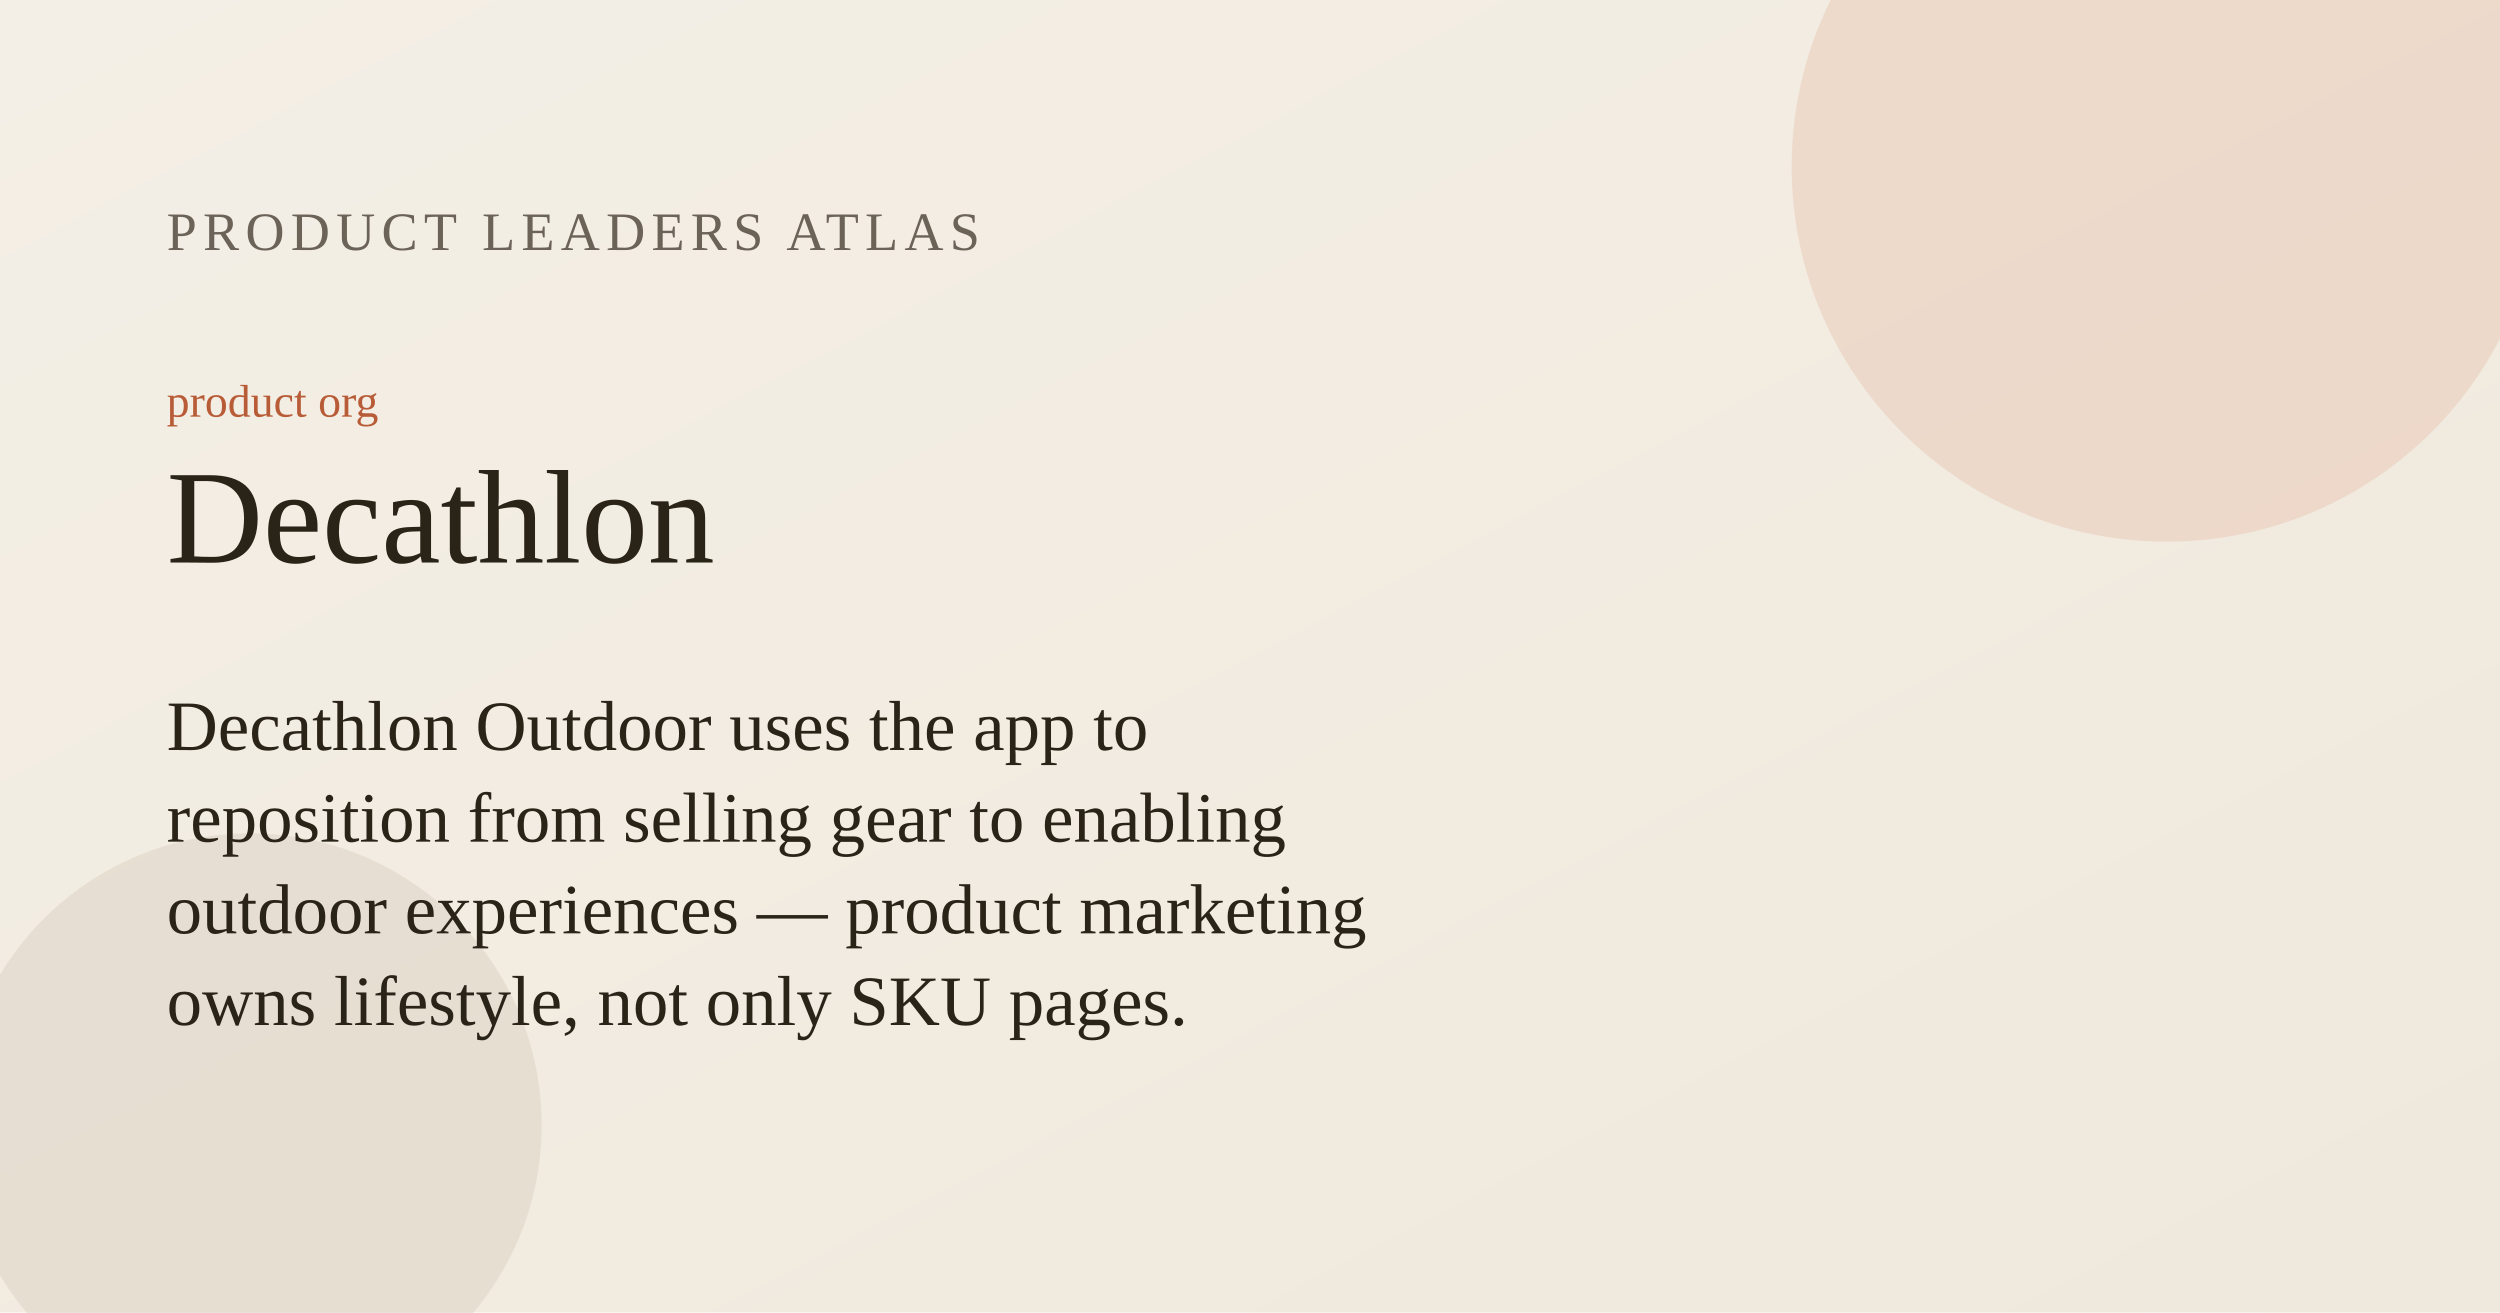
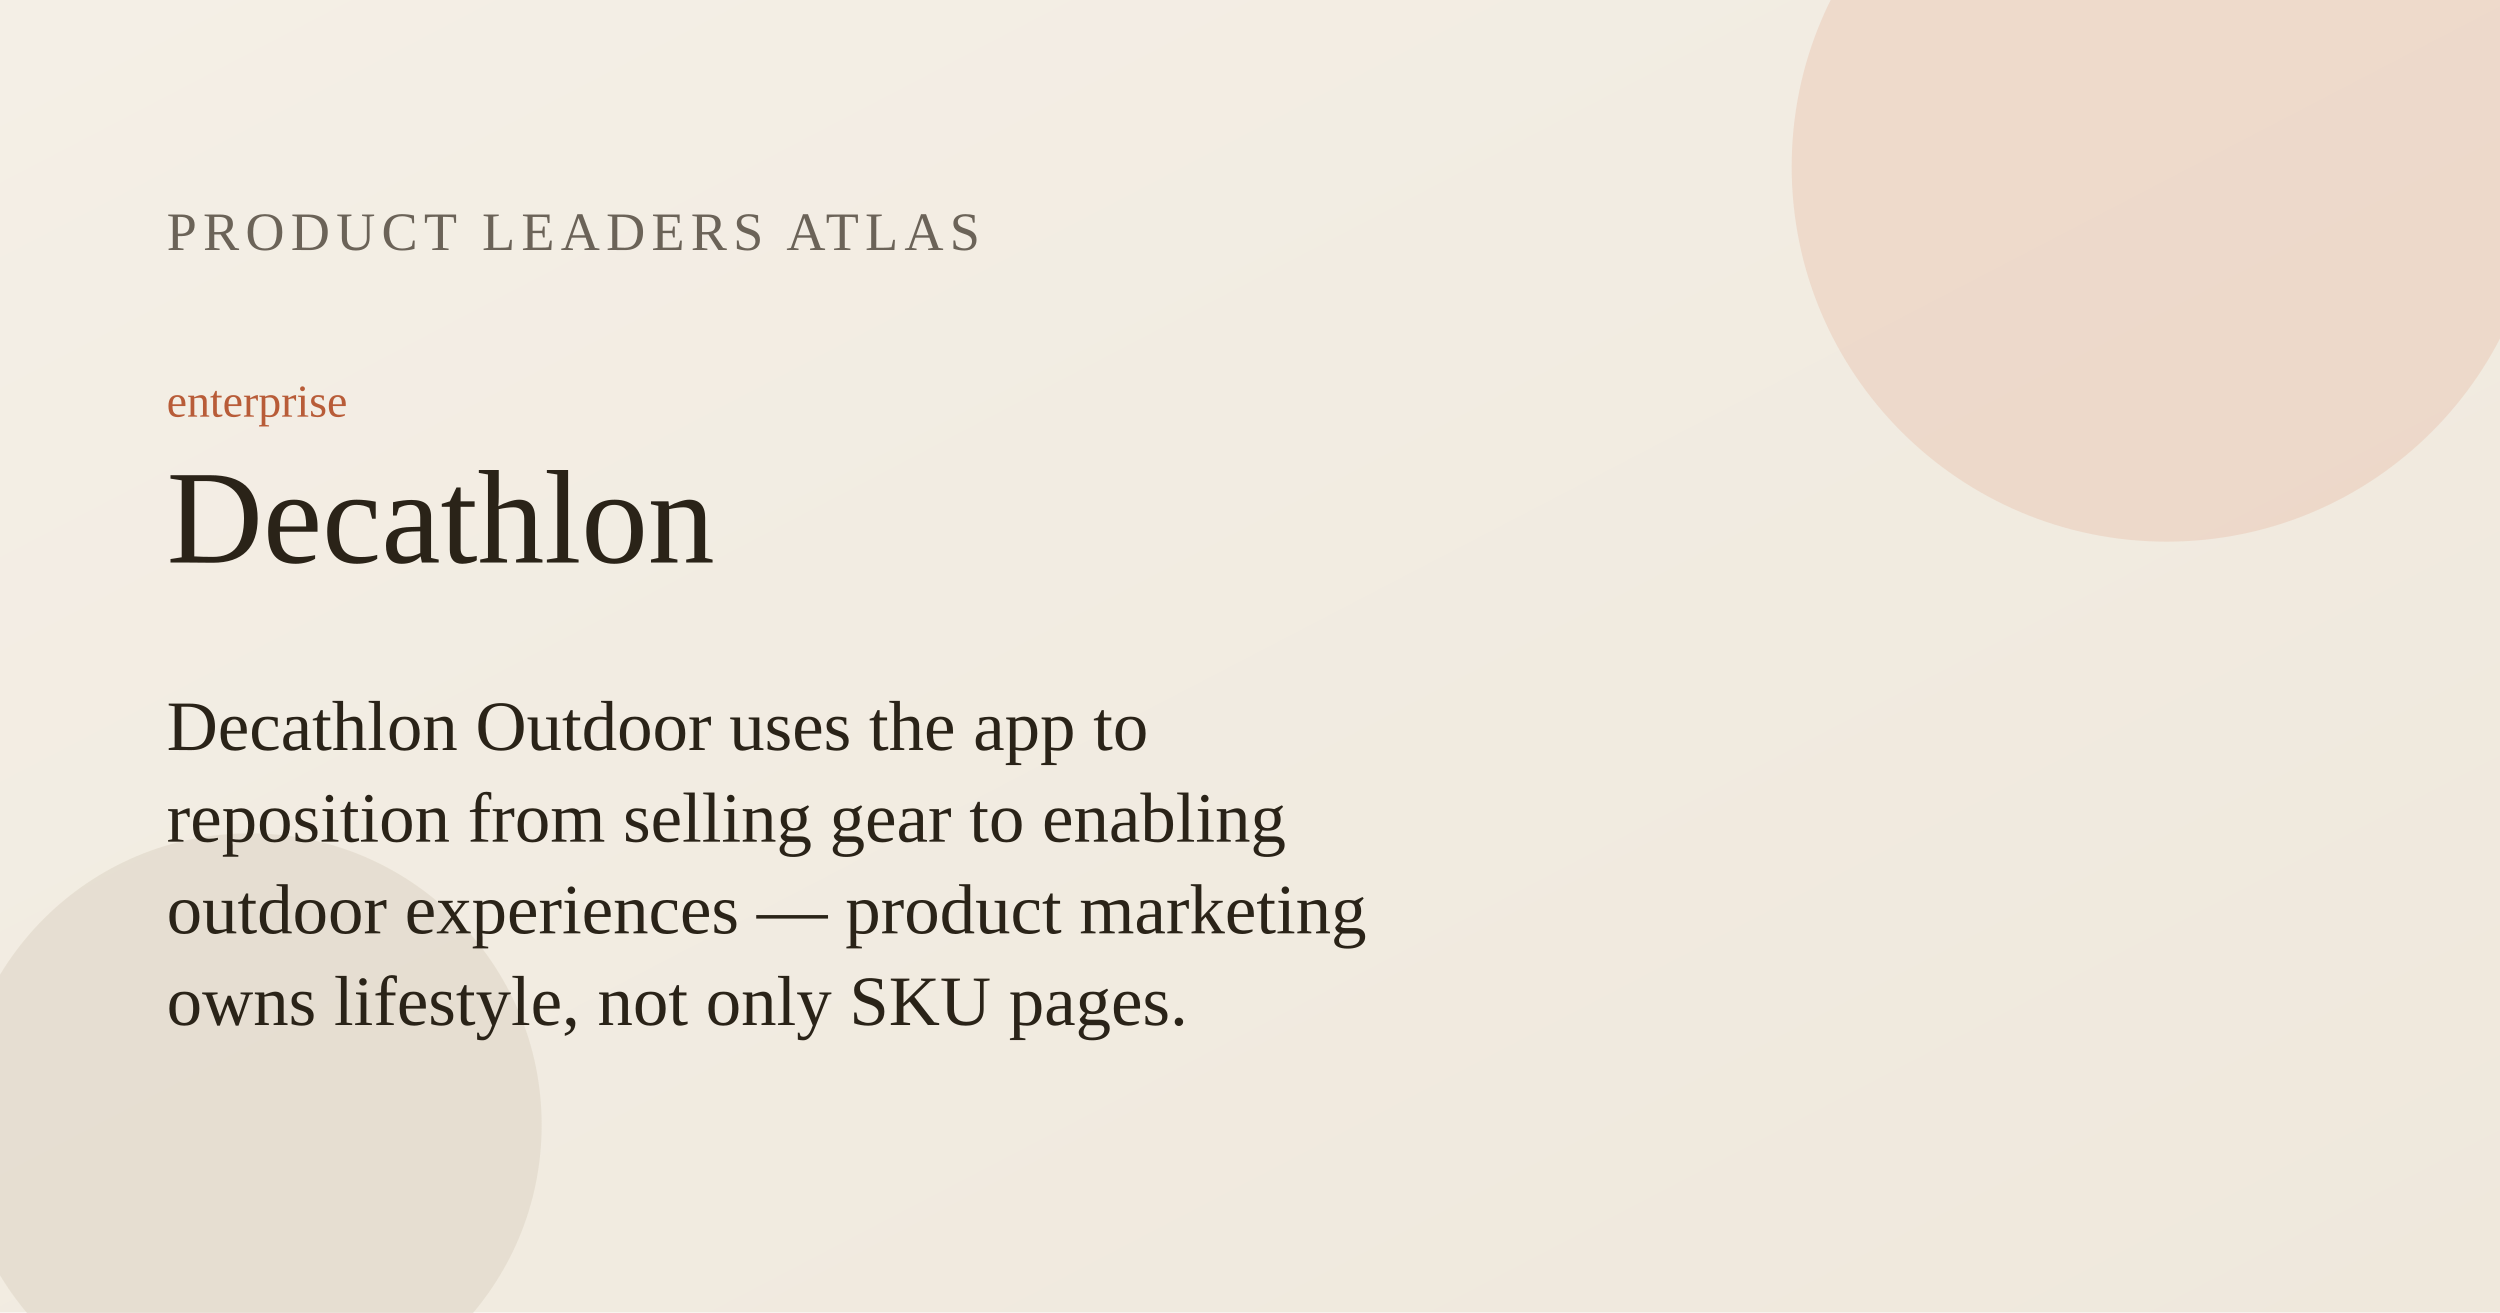
<svg xmlns="http://www.w3.org/2000/svg" width="1200" height="630" viewBox="0 0 1200 630" role="img" aria-label="Decathlon">
  <defs>
    <linearGradient id="bg" x1="0" y1="0" x2="1" y2="1">
      <stop offset="0%" stop-color="#f4efe6" />
      <stop offset="100%" stop-color="#efe8dc" />
    </linearGradient>
  </defs>
  <rect width="1200" height="630" fill="url(#bg)" />
  <circle cx="1040" cy="80" r="180" fill="#e8c4b0" opacity="0.45" />
  <circle cx="120" cy="540" r="140" fill="#ddd4c4" opacity="0.55" />
  <text x="80" y="120" font-family="Georgia, 'Times New Roman', serif" font-size="26" fill="#6b6358" letter-spacing="3">PRODUCT LEADERS ATLAS</text>
-   <text x="80" y="200" font-family="Georgia, 'Times New Roman', serif" font-size="22" fill="#b85c38">product org</text>
+   <text x="80" y="200" font-family="Georgia, 'Times New Roman', serif" font-size="22" fill="#b85c38">enterprise</text>
  <text x="80" y="270" font-family="Georgia, 'Times New Roman', serif" font-size="64" fill="#2a2318">Decathlon</text>
  <text x="80" y="360" font-family="Georgia, 'Times New Roman', serif" font-size="34" fill="#2a2318">
    <tspan x="80" dy="0">Decathlon Outdoor uses the app to</tspan>
    <tspan x="80" dy="44">reposition from selling gear to enabling</tspan>
    <tspan x="80" dy="44">outdoor experiences — product marketing</tspan>
    <tspan x="80" dy="44">owns lifestyle, not only SKU pages.</tspan>
  </text>
</svg>
